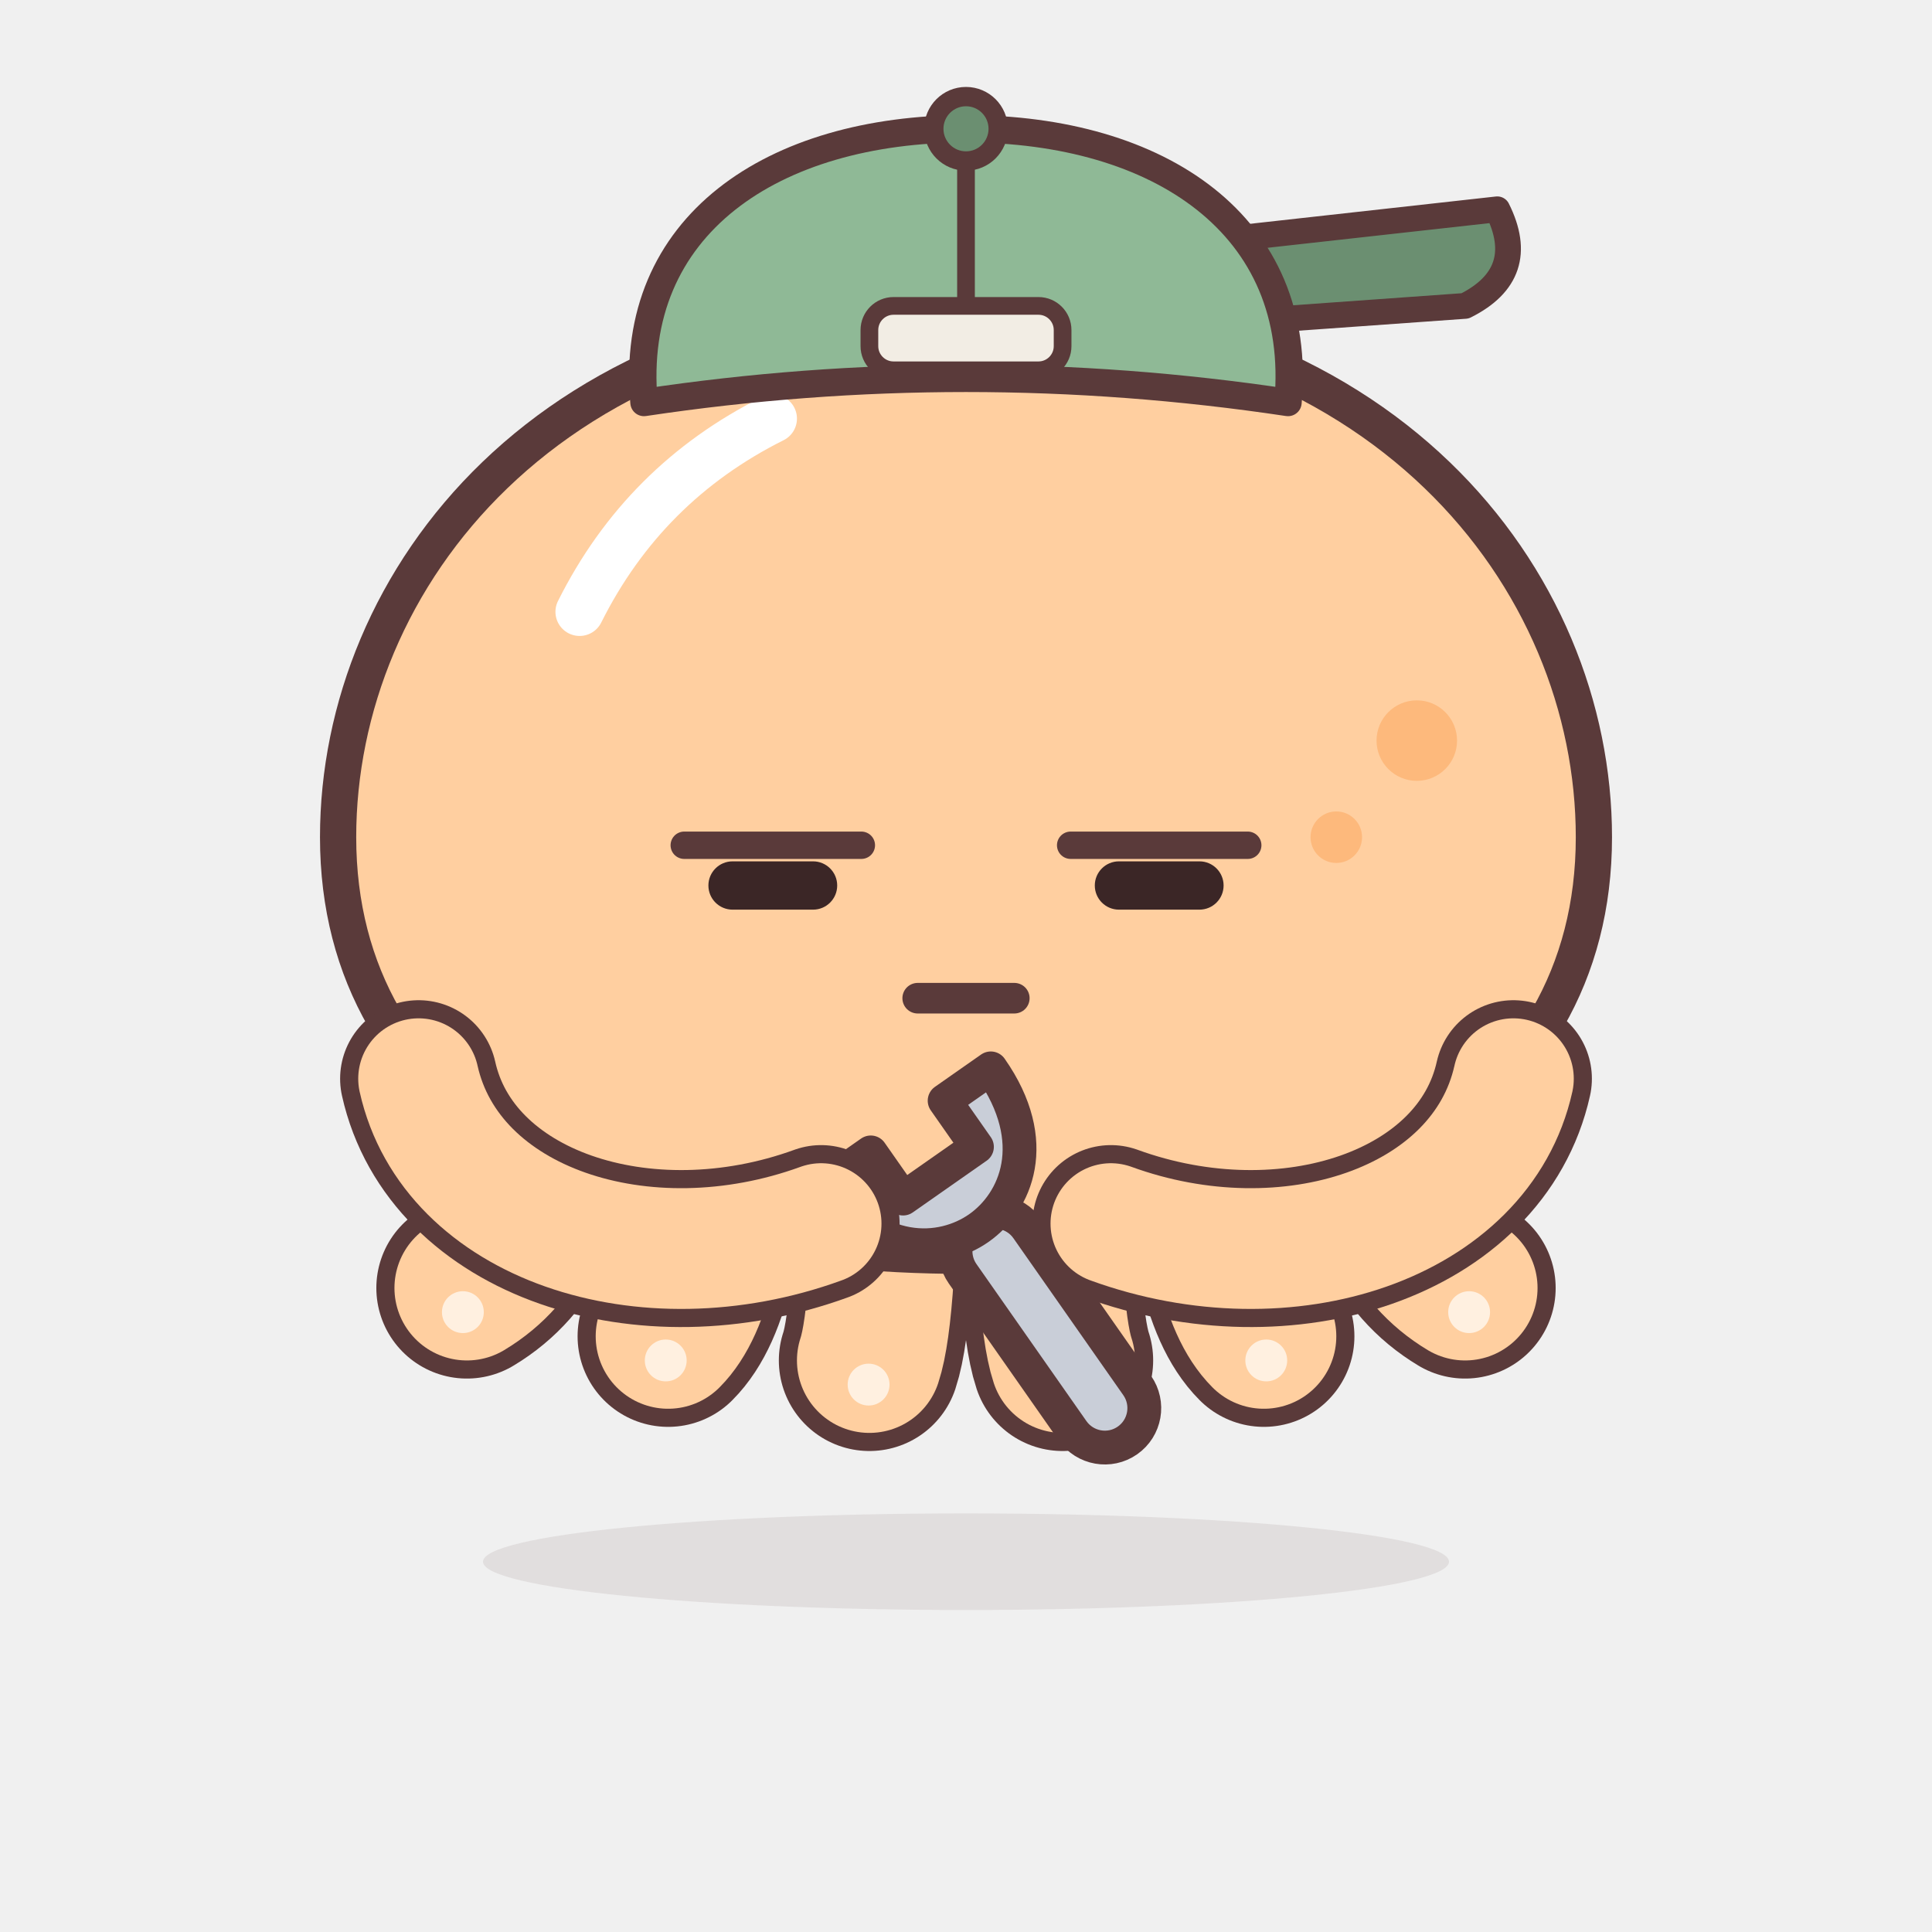
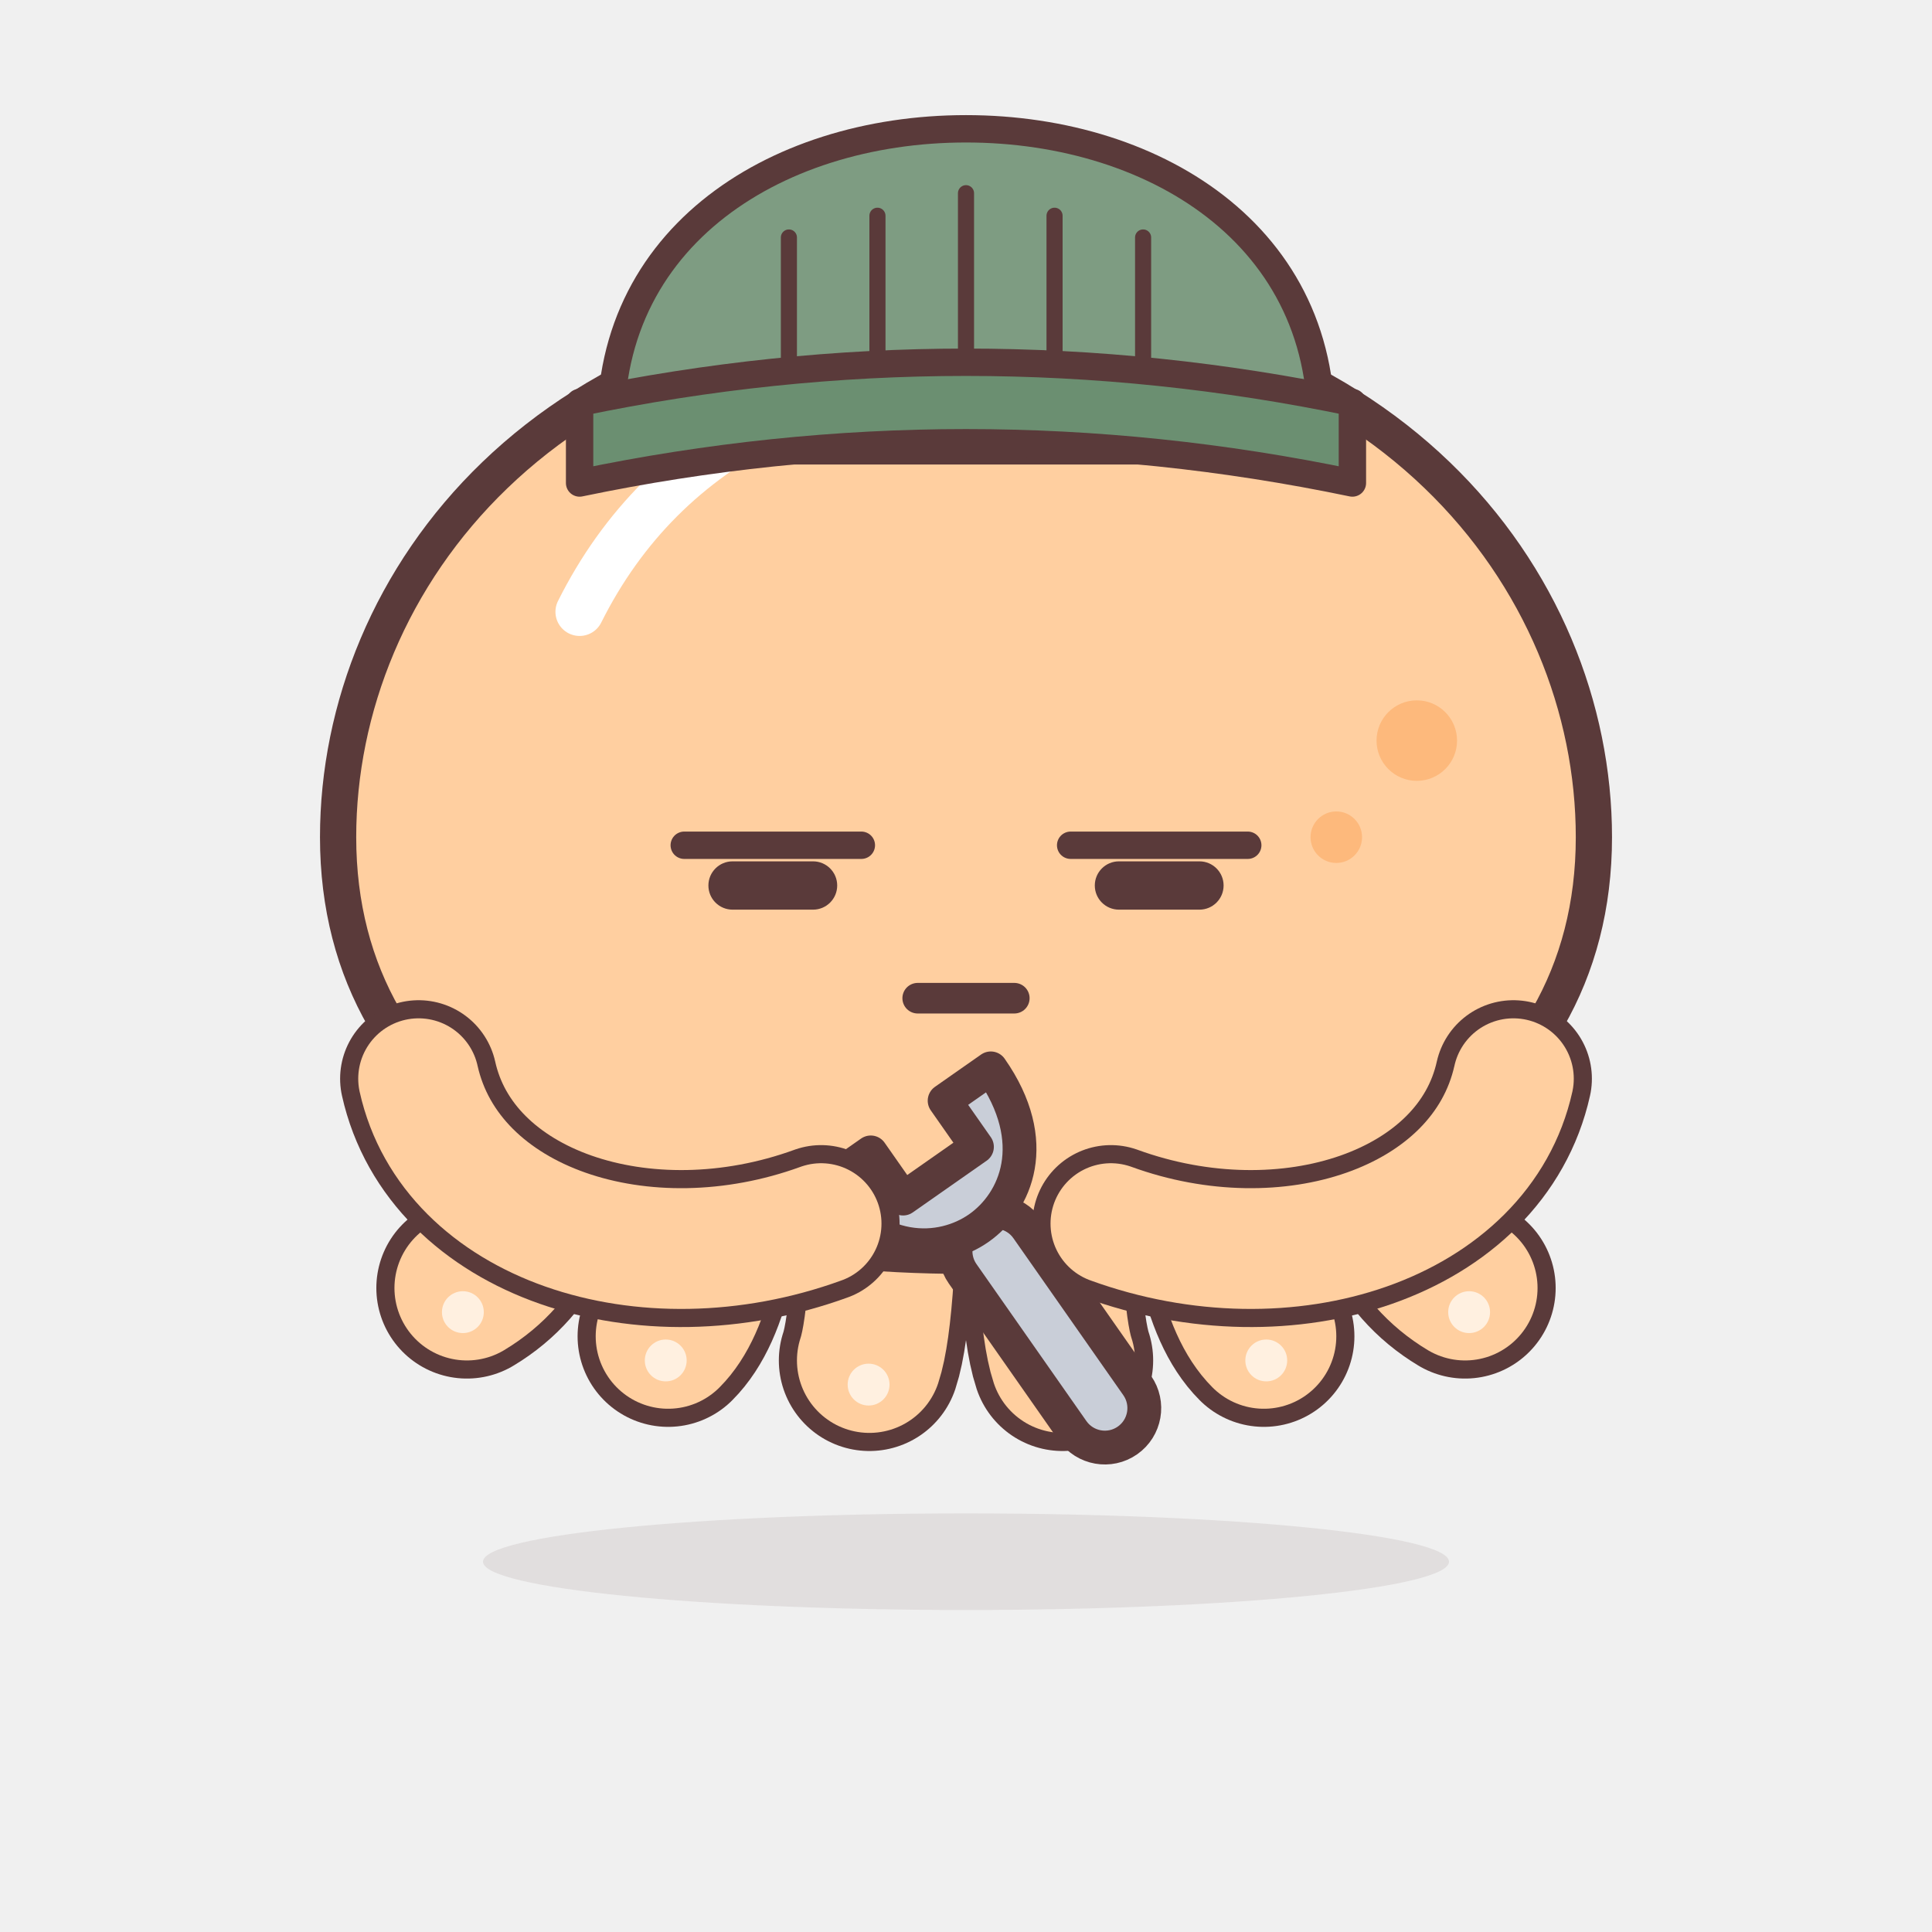
<svg xmlns="http://www.w3.org/2000/svg" viewBox="0 0 240 240" width="240" height="240">
  <ellipse cx="120" cy="194" rx="60" ry="6" fill="#5A3A3A" opacity="0.10" />
  <g fill="none" stroke-linecap="round" stroke-linejoin="round">
    <g stroke="#5A3A3A" stroke-width="22.5">
      <path d="M68 138 Q 68 154, 58 160" />
      <path d="M89 138 Q 89 160, 83 166" />
      <path d="M110 138 Q 110 163, 108 169" />
      <path d="M130 138 Q 130 163, 132 169" />
      <path d="M151 138 Q 151 160, 157 166" />
      <path d="M172 138 Q 172 154, 182 160" />
    </g>
    <g stroke="#FFCFA0" stroke-width="18">
      <path d="M68 138 Q 68 154, 58 160" />
      <path d="M89 138 Q 89 160, 83 166" />
      <path d="M110 138 Q 110 163, 108 169" />
      <path d="M130 138 Q 130 163, 132 169" />
      <path d="M151 138 Q 151 160, 157 166" />
      <path d="M172 138 Q 172 154, 182 160" />
    </g>
  </g>
  <g fill="none" stroke-linecap="round" stroke-linejoin="round">
    <g stroke="#5A3A3A" stroke-width="19.5" />
    <g stroke="#FFCFA0" stroke-width="15" />
  </g>
  <g fill="#FFF0E0">
    <circle cx="57.5" cy="163" r="2.6" />
    <circle cx="82.7" cy="169" r="2.6" />
    <circle cx="107.9" cy="172" r="2.6" />
    <circle cx="132.1" cy="172" r="2.6" />
    <circle cx="157.3" cy="169" r="2.6" />
    <circle cx="182.5" cy="163" r="2.6" />
  </g>
  <path d="M120 38 C 172 38, 198 72, 198 104 C 198 138, 166 156, 120 156 C 74 156, 42 138, 42 104 C 42 72, 68 38, 120 38 Z" fill="#FFCFA0" stroke="#5A3A3A" stroke-width="4.5" />
  <g fill="#FDB97C">
    <circle cx="176" cy="92" r="5" />
    <circle cx="166" cy="104" r="3.2" />
  </g>
  <path d="M72 76 Q 80 60, 96 52" fill="none" stroke="#FFFFFF" stroke-width="6" stroke-linecap="round" />
-   <path d="M150 30 L 186 26 Q 190 34, 182 38 L 154 40 Z" fill="#6B8F71" stroke="#5A3A3A" stroke-width="3.2" stroke-linejoin="round" />
-   <path d="M80 50 C 78 28, 96 16, 120 16 C 144 16, 162 28, 160 50 Q 120 44, 80 50 Z" fill="#8FB996" stroke="#5A3A3A" stroke-width="3.4" stroke-linejoin="round" />
-   <path d="M120 16 L 120 46" fill="none" stroke="#5A3A3A" stroke-width="2.2" stroke-linecap="round" stroke-linejoin="round" />
-   <circle cx="120" cy="16" r="4" fill="#6B8F71" stroke="#5A3A3A" stroke-width="2.4" />
-   <rect x="108" y="38" width="24" height="8" rx="3" fill="#F2EDE4" stroke="#5A3A3A" stroke-width="2.2" />
-   <rect x="88" y="107" width="16" height="6" rx="3" fill="#3B2626" />
+   <path d="M76 56 C 74 30, 96 16, 120 16 C 144 16, 166 30, 164 56 Z" fill="#7E9C82" stroke="#5A3A3A" stroke-width="3.4" stroke-linejoin="round" />
+   <path d="M98 29.5 L 98 48" fill="none" stroke="#5A3A3A" stroke-width="2" stroke-linecap="round" stroke-linejoin="round" />
+   <path d="M109 26.8 L 109 48" fill="none" stroke="#5A3A3A" stroke-width="2" stroke-linecap="round" stroke-linejoin="round" />
+   <path d="M120 24.0 L 120 48" fill="none" stroke="#5A3A3A" stroke-width="2" stroke-linecap="round" stroke-linejoin="round" />
+   <path d="M131 26.8 L 131 48" fill="none" stroke="#5A3A3A" stroke-width="2" stroke-linecap="round" stroke-linejoin="round" />
+   <path d="M142 29.5 L 142 48" fill="none" stroke="#5A3A3A" stroke-width="2" stroke-linecap="round" stroke-linejoin="round" />
+   <path d="M72 50 Q 120 40, 168 50 L 168 60 Q 120 50, 72 60 Z" fill="#6B8F71" stroke="#5A3A3A" stroke-width="3.4" stroke-linejoin="round" />
+   <rect x="88" y="107" width="16" height="6" rx="3" fill="#5A3A3A" />
  <path d="M85 105 L 107 105" fill="none" stroke="#5A3A3A" stroke-width="3.4" stroke-linecap="round" stroke-linejoin="round" />
-   <rect x="136" y="107" width="16" height="6" rx="3" fill="#3B2626" />
+   <rect x="136" y="107" width="16" height="6" rx="3" fill="#5A3A3A" />
  <path d="M133 105 L 155 105" fill="none" stroke="#5A3A3A" stroke-width="3.4" stroke-linecap="round" stroke-linejoin="round" />
  <path d="M114 124 L 126 124" fill="none" stroke="#5A3A3A" stroke-width="3.8" stroke-linecap="round" stroke-linejoin="round" />
  <g transform="translate(124 156) scale(1.4) translate(-124 -156)">
    <g transform="rotate(-35 124 156)">
      <rect x="120.5" y="152" width="7" height="24" rx="3.5" fill="#C9CED8" stroke="#5A3A3A" stroke-width="3" />
      <path d="M115 142 C 115 150, 120 153, 124 153 C 128 153, 133 150, 133 142 L 128 142 L 128 147 L 120 147 L 120 142 Z" fill="#C9CED8" stroke="#5A3A3A" stroke-width="3" stroke-linejoin="round" />
    </g>
  </g>
  <g fill="none" stroke-linecap="round" stroke-linejoin="round">
    <g stroke="#5A3A3A" stroke-width="19.5">
      <path d="M52 134 C 56 152, 80 160, 102 152" />
      <path d="M188 134 C 184 152, 160 160, 138 152" />
    </g>
    <g stroke="#FFCFA0" stroke-width="15">
      <path d="M52 134 C 56 152, 80 160, 102 152" />
      <path d="M188 134 C 184 152, 160 160, 138 152" />
    </g>
  </g>
</svg>
